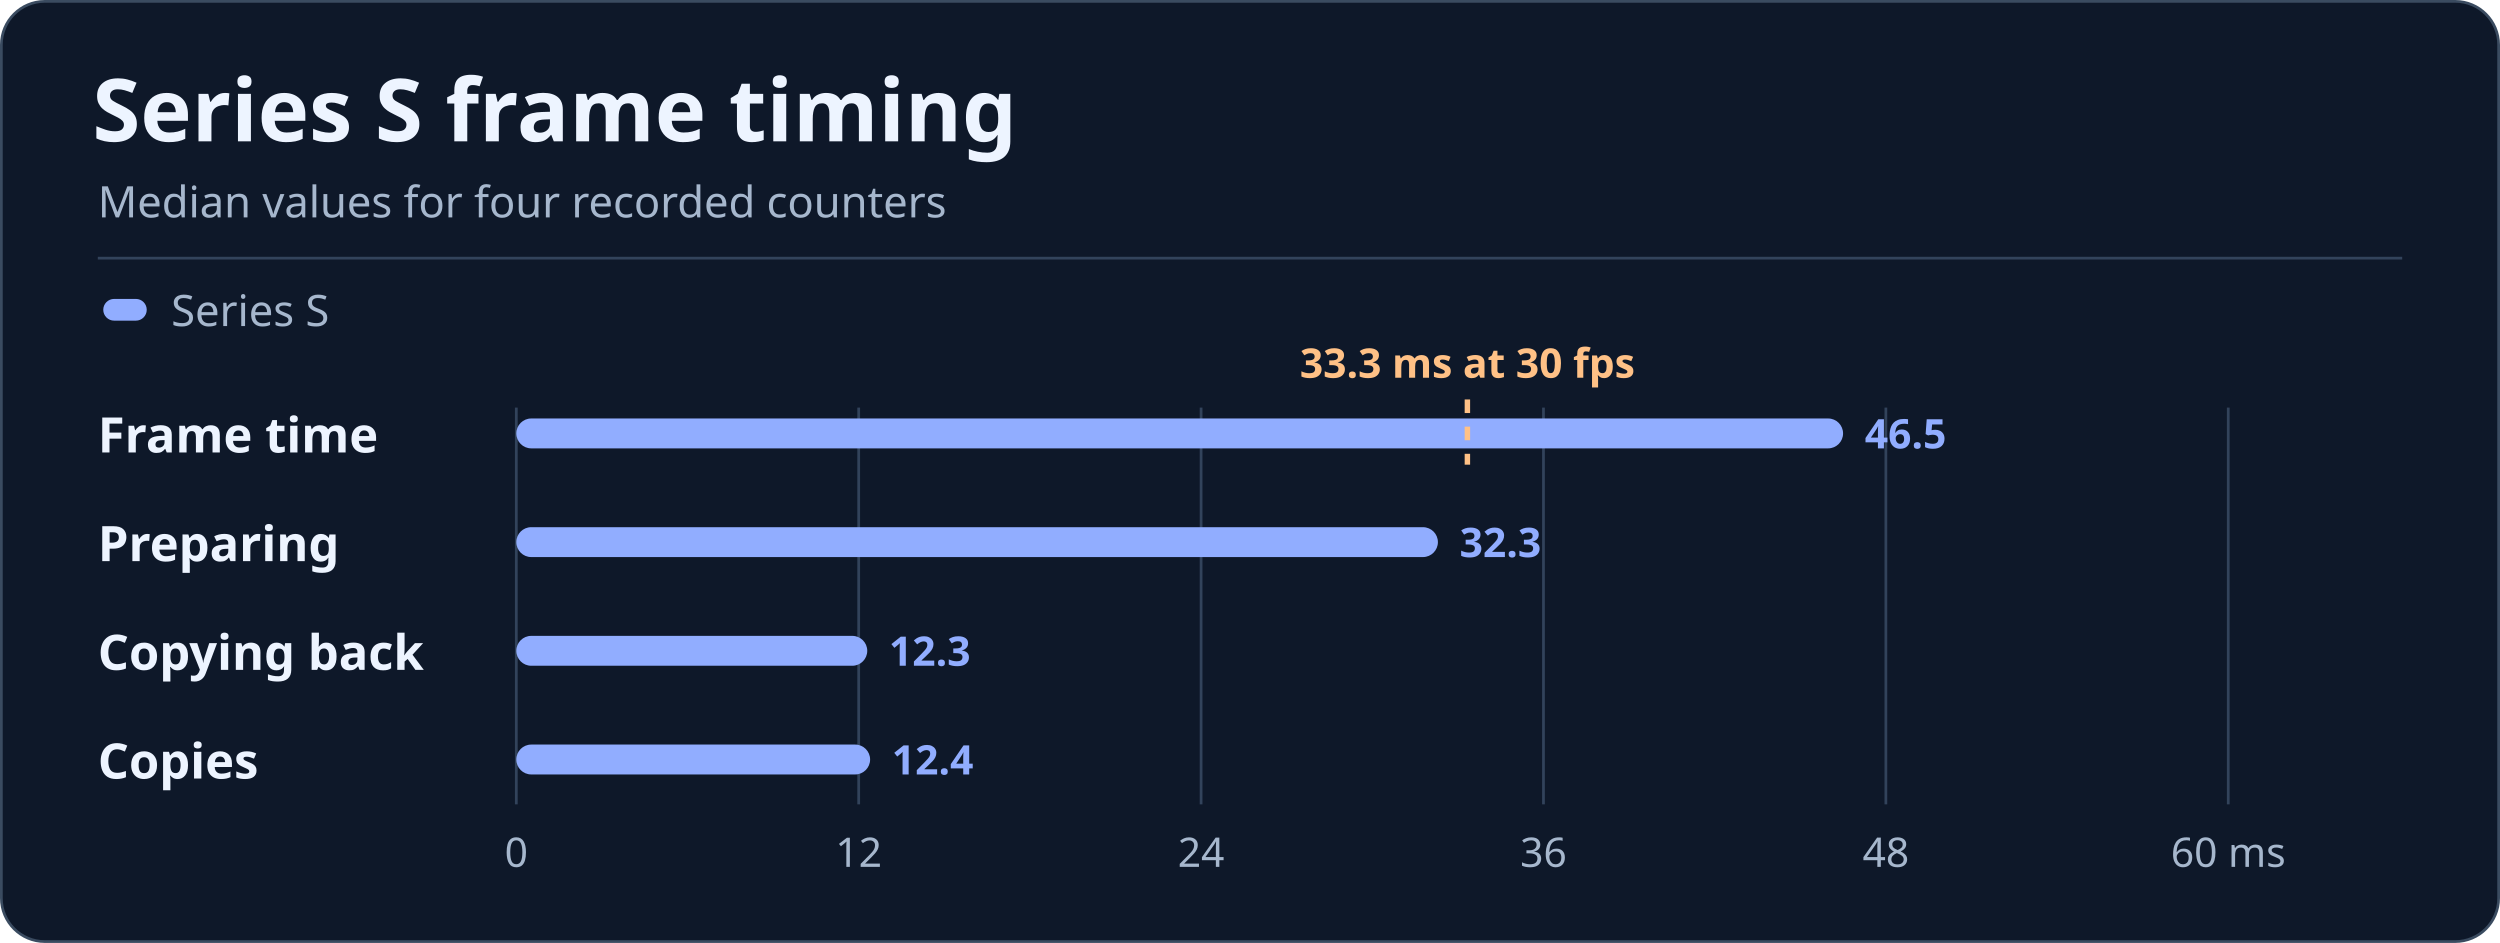
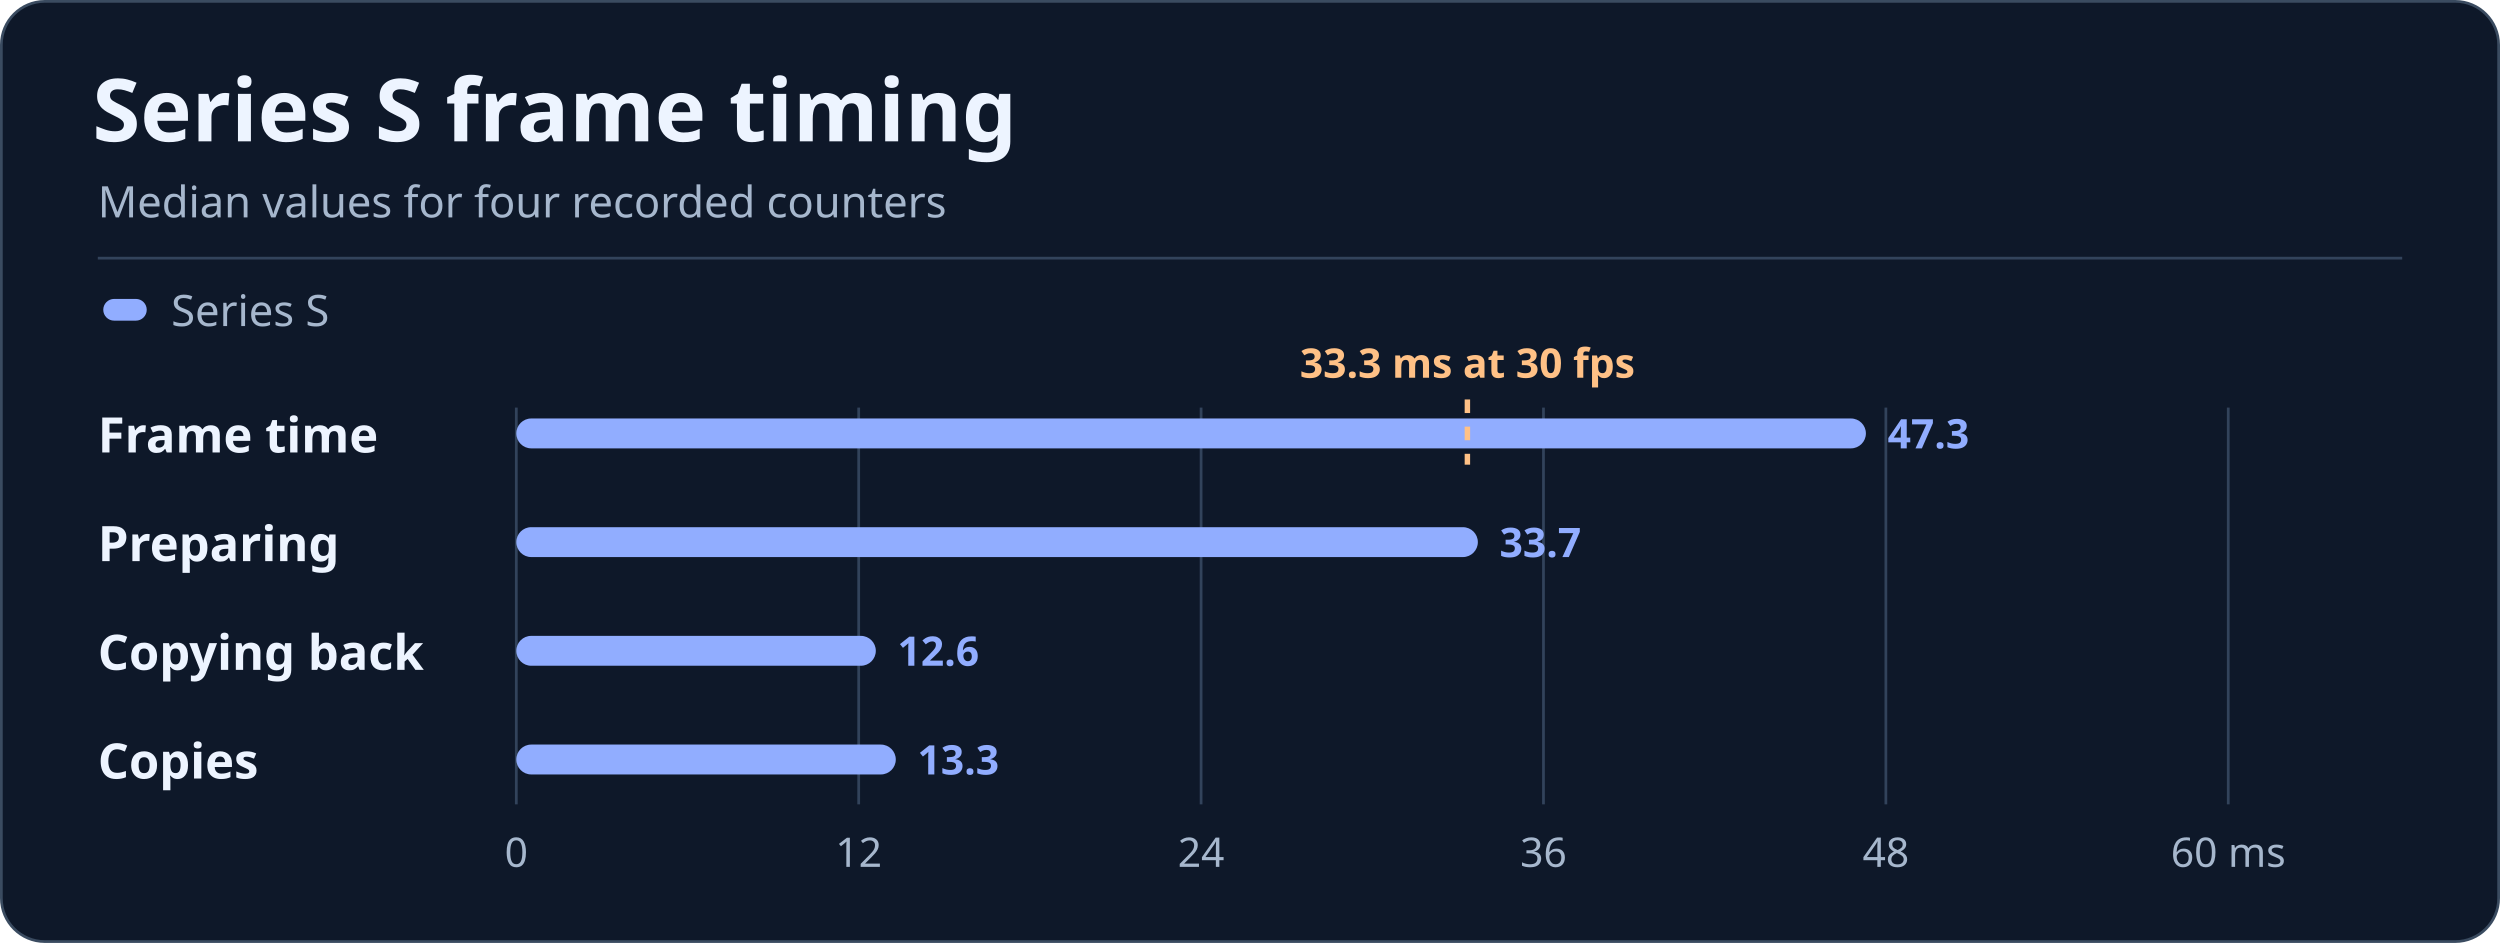
<svg xmlns="http://www.w3.org/2000/svg" width="920" height="347" viewBox="0 0 920 347" role="img" aria-labelledby="title description">
  <style>
    text { font-family: system-ui, 'Segoe UI', sans-serif; font-variant-numeric: tabular-nums; }
    .muted { fill: #A6B7CD; font-size: 16px; }
    .tick { fill: #A6B7CD; font-size: 15px; }
    .grid { stroke: #32435B; stroke-width: 1; }
    .guide { stroke: #FFC186; stroke-width: 2; stroke-dasharray: 5 5; }
  </style>
  <rect x=".5" y=".5" width="919" height="346" rx="16" fill="#0E1829" stroke="#3A4B60" />
  <text x="34" y="52" fill="#EDF4FF" font-size="32" font-weight="730">Series S frame timing</text>
  <text x="36" y="80" class="muted">Median values for four recorded counters</text>
  <path d="M36 95H884" class="grid" />
  <rect x="38" y="110" width="16" height="8" rx="4" fill="#91ADFF" />
  <text x="63" y="120" class="muted">Series S</text>
  <path d="M190 150V296" class="grid" />
  <text x="190" y="319" class="tick" text-anchor="middle">0</text>
  <path d="M316 150V296" class="grid" />
  <text x="316" y="319" class="tick" text-anchor="middle">12</text>
  <path d="M442 150V296" class="grid" />
  <text x="442" y="319" class="tick" text-anchor="middle">24</text>
  <path d="M568 150V296" class="grid" />
  <text x="568" y="319" class="tick" text-anchor="middle">36</text>
  <path d="M694 150V296" class="grid" />
  <text x="694" y="319" class="tick" text-anchor="middle">48</text>
  <path d="M820 150V296" class="grid" />
  <text x="820" y="319" class="tick" text-anchor="middle">60 ms</text>
  <text x="36" y="166.5" fill="#EDF4FF" font-size="18" font-weight="650">Frame time</text>
-   <rect x="190" y="154" width="488.25" height="11" rx="5.5" fill="#91ADFF" />
-   <text x="686.25" y="165" fill="#91ADFF" font-size="15" font-weight="650">46.5</text>
+   <rect x="190" y="154" width="496.65" height="11" rx="5.5" fill="#91ADFF" />
+   <text x="694.65" y="165" fill="#91ADFF" font-size="15" font-weight="650">47.3</text>
  <text x="36" y="206.5" fill="#EDF4FF" font-size="18" font-weight="650">Preparing</text>
-   <rect x="190" y="194" width="339.15" height="11" rx="5.5" fill="#91ADFF" />
-   <text x="537.15" y="205" fill="#91ADFF" font-size="15" font-weight="650">32.3</text>
+   <rect x="190" y="194" width="353.85" height="11" rx="5.5" fill="#91ADFF" />
+   <text x="551.85" y="205" fill="#91ADFF" font-size="15" font-weight="650">33.7</text>
  <text x="36" y="246.5" fill="#EDF4FF" font-size="18" font-weight="650">Copying back</text>
-   <rect x="190" y="234" width="129.15" height="11" rx="5.5" fill="#91ADFF" />
-   <text x="327.15" y="245" fill="#91ADFF" font-size="15" font-weight="650">12.3</text>
+   <rect x="190" y="234" width="132.3" height="11" rx="5.5" fill="#91ADFF" />
+   <text x="330.3" y="245" fill="#91ADFF" font-size="15" font-weight="650">12.6</text>
  <text x="36" y="286.5" fill="#EDF4FF" font-size="18" font-weight="650">Copies</text>
-   <rect x="190" y="274" width="130.2" height="11" rx="5.5" fill="#91ADFF" />
-   <text x="328.2" y="285" fill="#91ADFF" font-size="15" font-weight="650">12.4</text>
+   <rect x="190" y="274" width="139.65" height="11" rx="5.5" fill="#91ADFF" />
+   <text x="337.65" y="285" fill="#91ADFF" font-size="15" font-weight="650">13.3</text>
  <path d="M540 147V171" class="guide" />
  <text x="540" y="139" fill="#FFC186" font-size="15" font-weight="650" text-anchor="middle">33.3 ms at 30 fps</text>
</svg>
